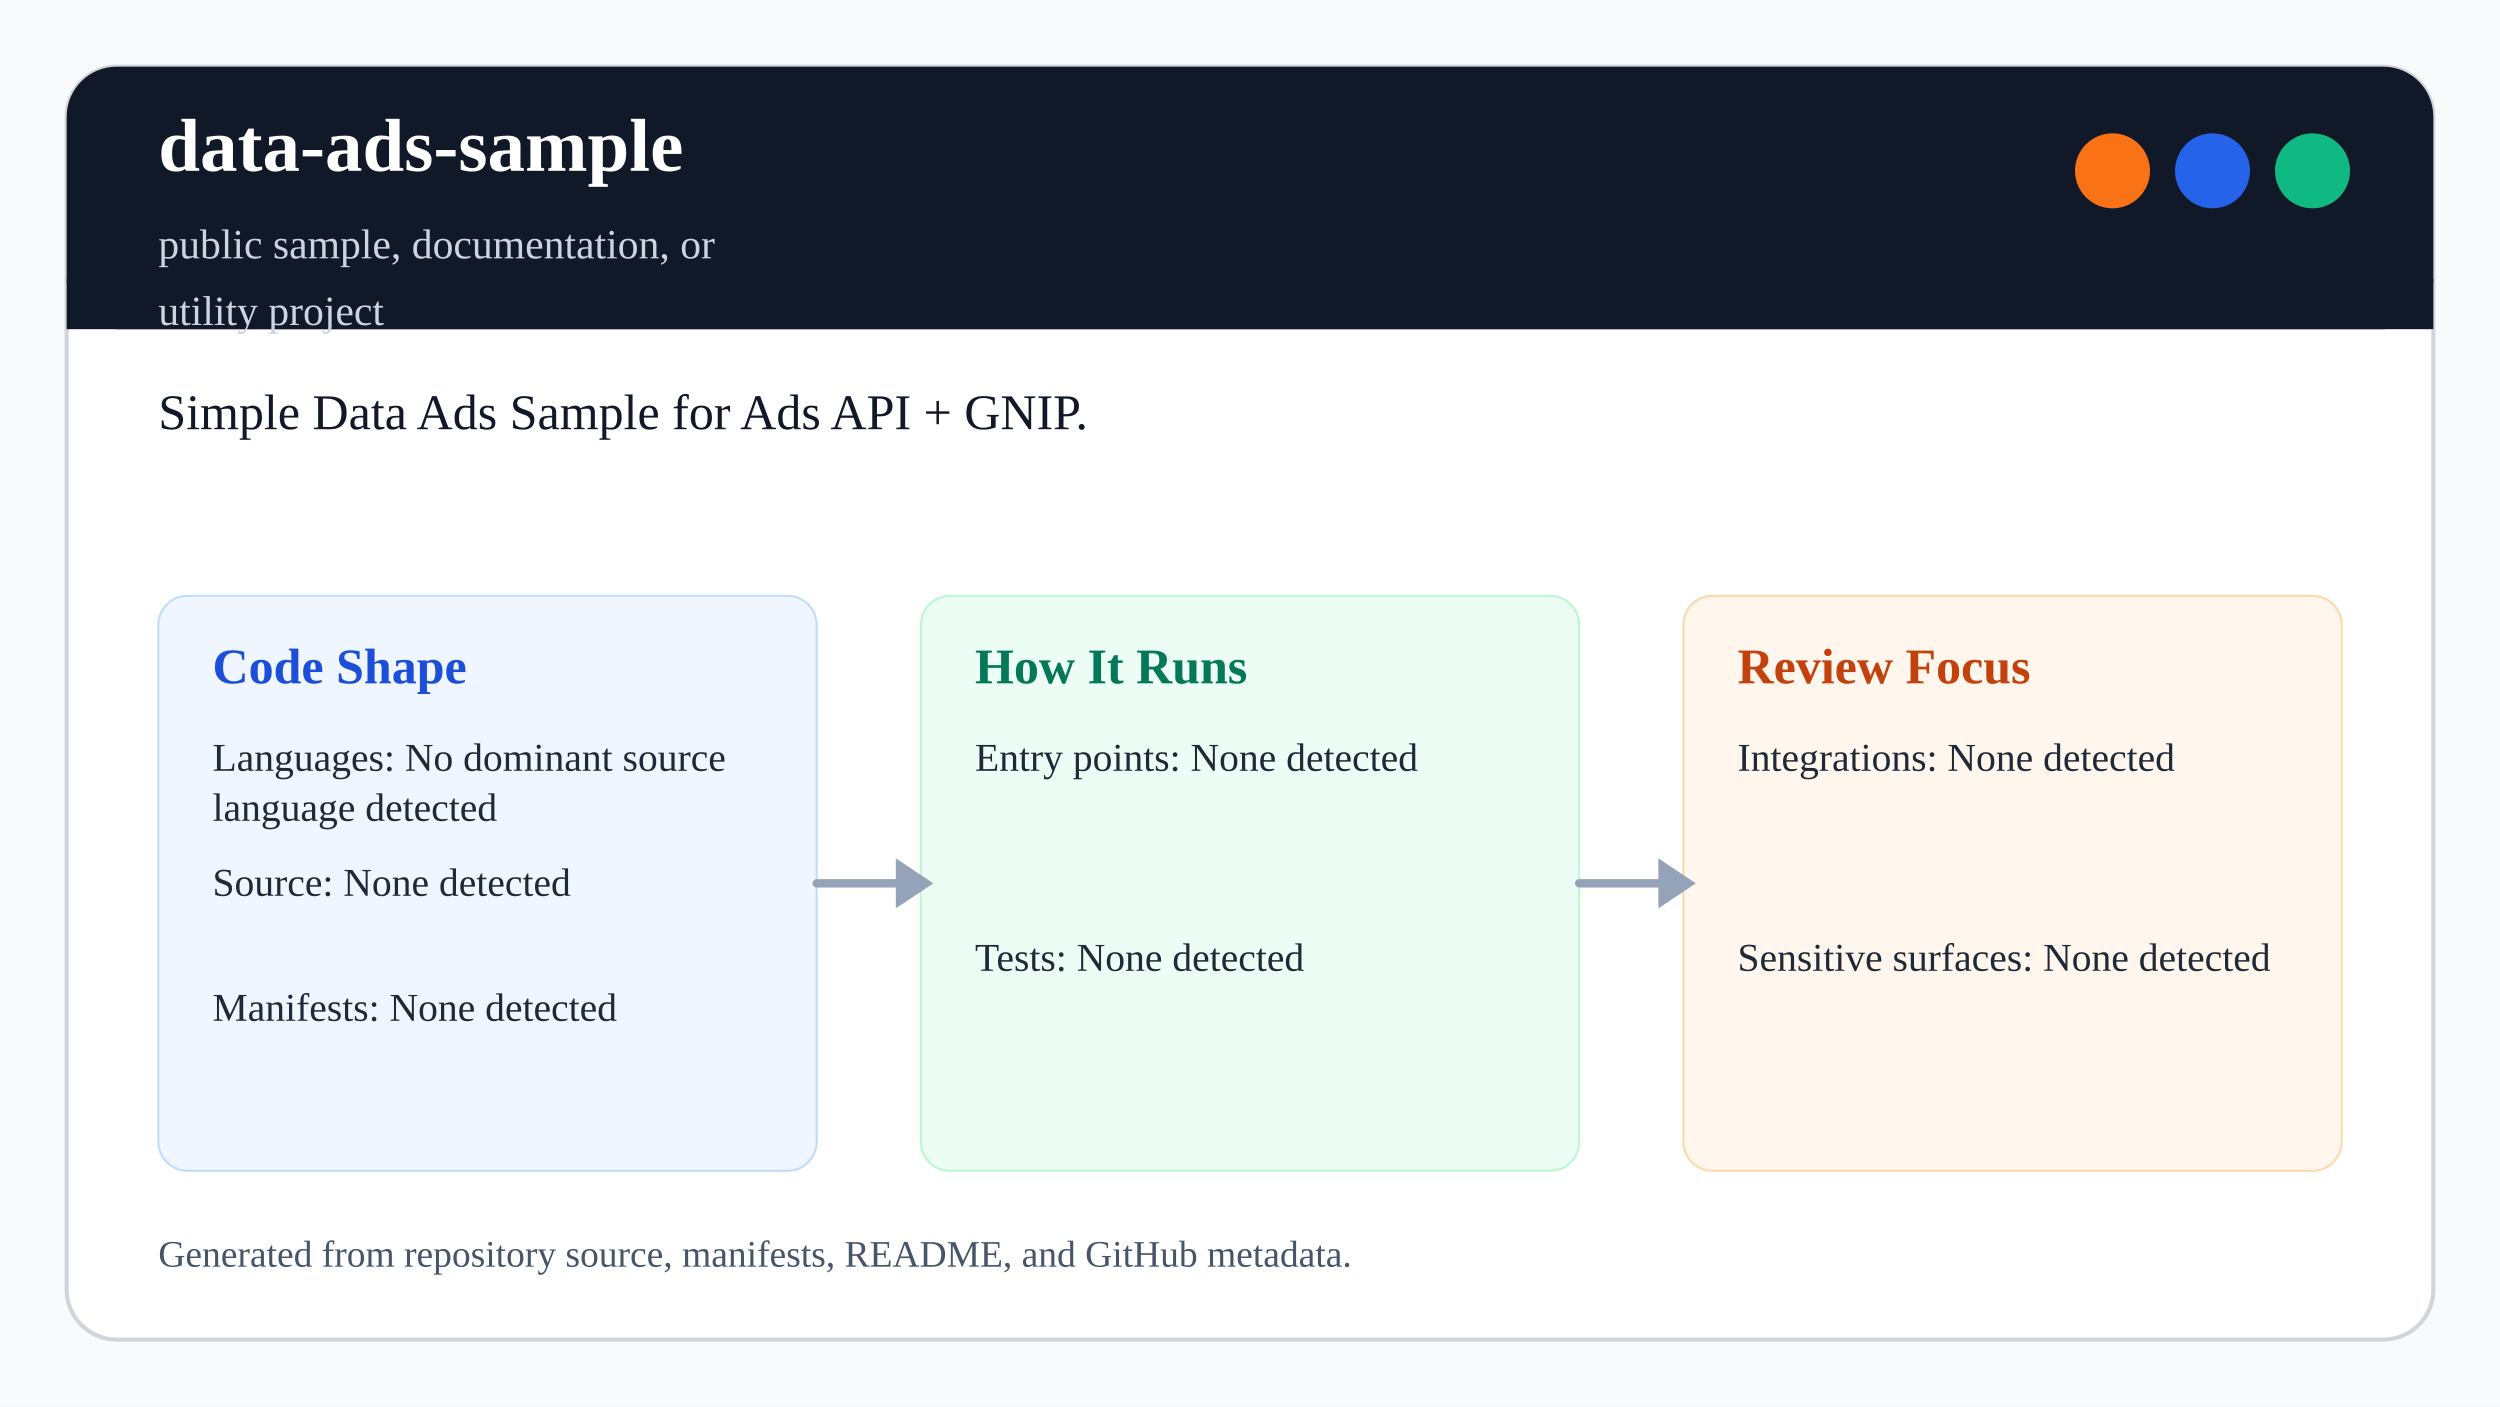
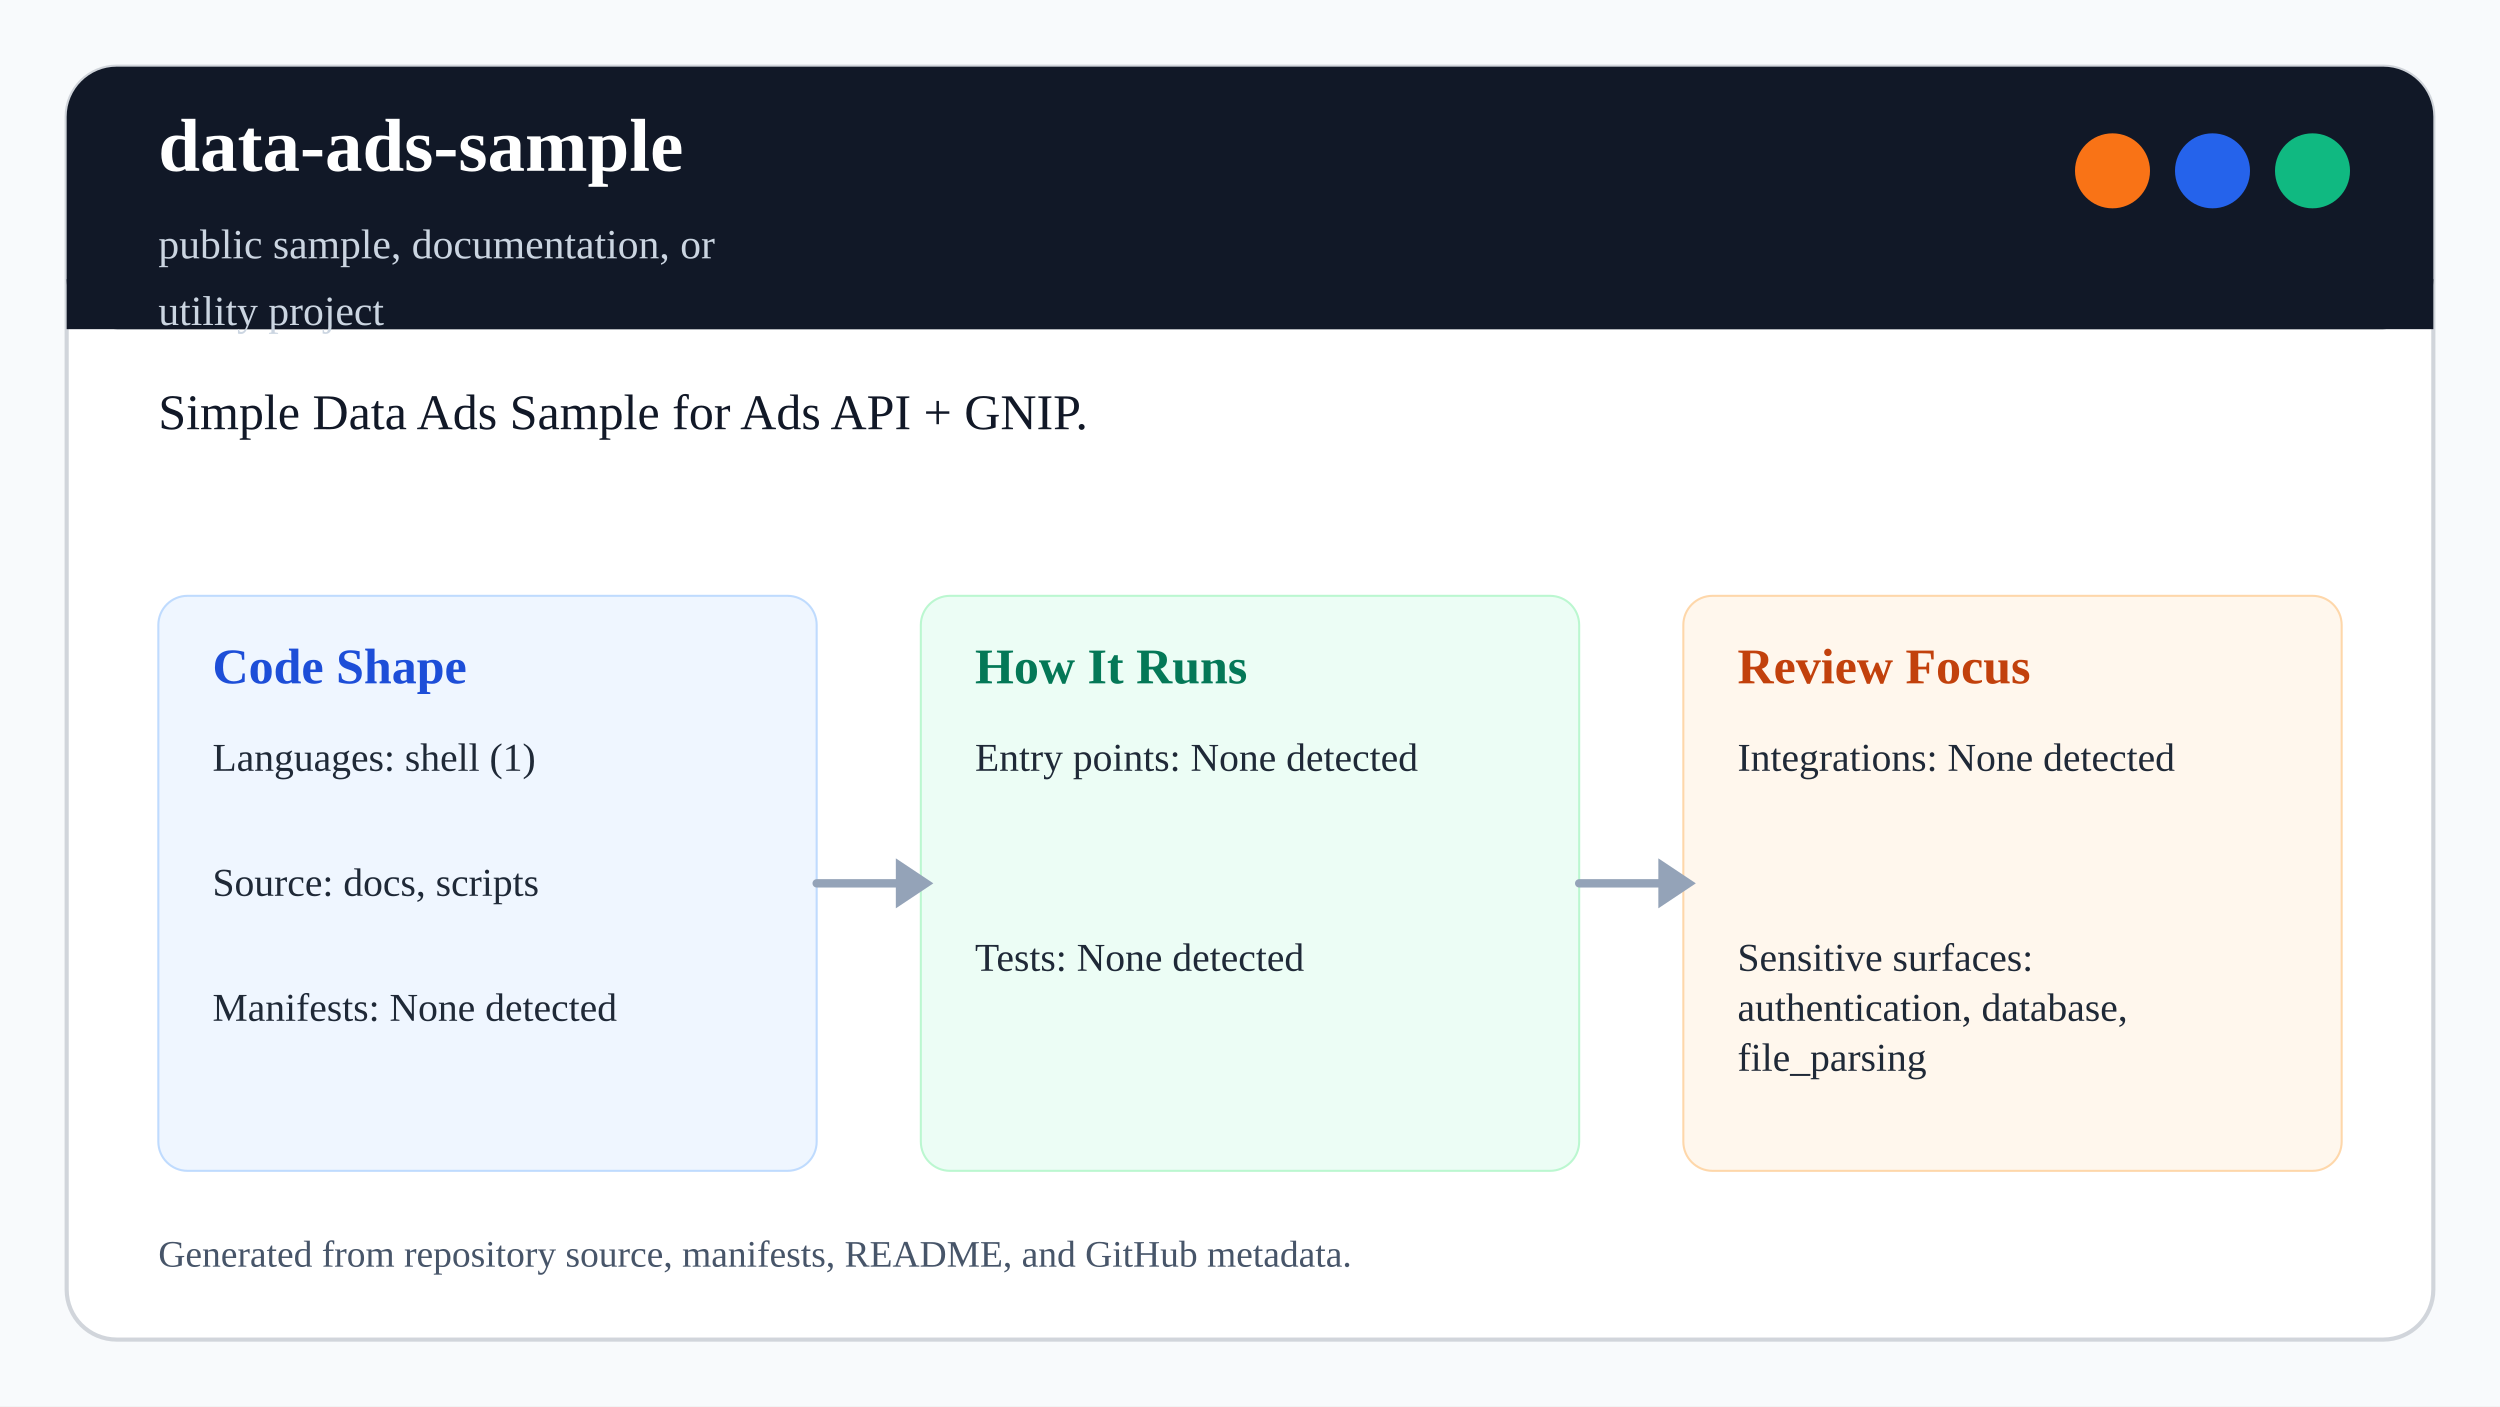
<svg xmlns="http://www.w3.org/2000/svg" width="1200" height="675" viewBox="0 0 1200 675" role="img" aria-labelledby="title desc">
  <rect width="1200" height="675" fill="#f8fafc" />
  <rect x="32" y="32" width="1136" height="611" rx="24" fill="#ffffff" stroke="#d1d5db" stroke-width="2" />
  <rect x="32" y="32" width="1136" height="126" rx="24" fill="#111827" />
  <path d="M32 134h1136v24H32z" fill="#111827" />
  <circle cx="1062" cy="82" r="18" fill="#2563eb" />
  <circle cx="1110" cy="82" r="18" fill="#10b981" />
  <circle cx="1014" cy="82" r="18" fill="#f97316" />
  <text x="76" y="82" font-size="36" fill="#ffffff" font-weight="700">data-ads-sample</text>
  <text x="76" y="124" font-size="20" fill="#cbd5e1">public sample, documentation, or</text>
  <text x="76" y="156" font-size="20" fill="#cbd5e1">utility project</text>
  <text x="76" y="206" font-size="24" fill="#111827">Simple Data Ads Sample for Ads API + GNIP.</text>
  <rect x="76" y="286" width="316" height="276" rx="14" fill="#eff6ff" stroke="#bfdbfe" />
  <text x="102" y="328" font-size="24" font-weight="700" fill="#1d4ed8">Code Shape</text>
-   <text x="102" y="370" font-size="19" fill="#1f2937">Languages: No dominant source</text>
-   <text x="102" y="394" font-size="19" fill="#1f2937">language detected</text>
-   <text x="102" y="430" font-size="19" fill="#1f2937">Source: None detected</text>
+   <text x="102" y="370" font-size="19" fill="#1f2937">Languages: shell (1)</text>
+   <text x="102" y="430" font-size="19" fill="#1f2937">Source: docs, scripts</text>
  <text x="102" y="490" font-size="19" fill="#1f2937">Manifests: None detected</text>
  <rect x="442" y="286" width="316" height="276" rx="14" fill="#ecfdf5" stroke="#bbf7d0" />
  <text x="468" y="328" font-size="24" font-weight="700" fill="#047857">How It Runs</text>
  <text x="468" y="370" font-size="19" fill="#1f2937">Entry points: None detected</text>
  <text x="468" y="466" font-size="19" fill="#1f2937">Tests: None detected</text>
  <rect x="808" y="286" width="316" height="276" rx="14" fill="#fff7ed" stroke="#fed7aa" />
  <text x="834" y="328" font-size="24" font-weight="700" fill="#c2410c">Review Focus</text>
  <text x="834" y="370" font-size="19" fill="#1f2937">Integrations: None detected</text>
-   <text x="834" y="466" font-size="19" fill="#1f2937">Sensitive surfaces: None detected</text>
+   <text x="834" y="466" font-size="19" fill="#1f2937">Sensitive surfaces:</text>
+   <text x="834" y="490" font-size="19" fill="#1f2937">authentication, database,</text>
+   <text x="834" y="514" font-size="19" fill="#1f2937">file_parsing</text>
  <path d="M392 424h50" stroke="#94a3b8" stroke-width="4" stroke-linecap="round" />
  <path d="M430 412l18 12-18 12z" fill="#94a3b8" />
  <path d="M758 424h50" stroke="#94a3b8" stroke-width="4" stroke-linecap="round" />
  <path d="M796 412l18 12-18 12z" fill="#94a3b8" />
  <text x="76" y="608" font-size="18" fill="#475569">Generated from repository source, manifests, README, and GitHub metadata.</text>
</svg>
